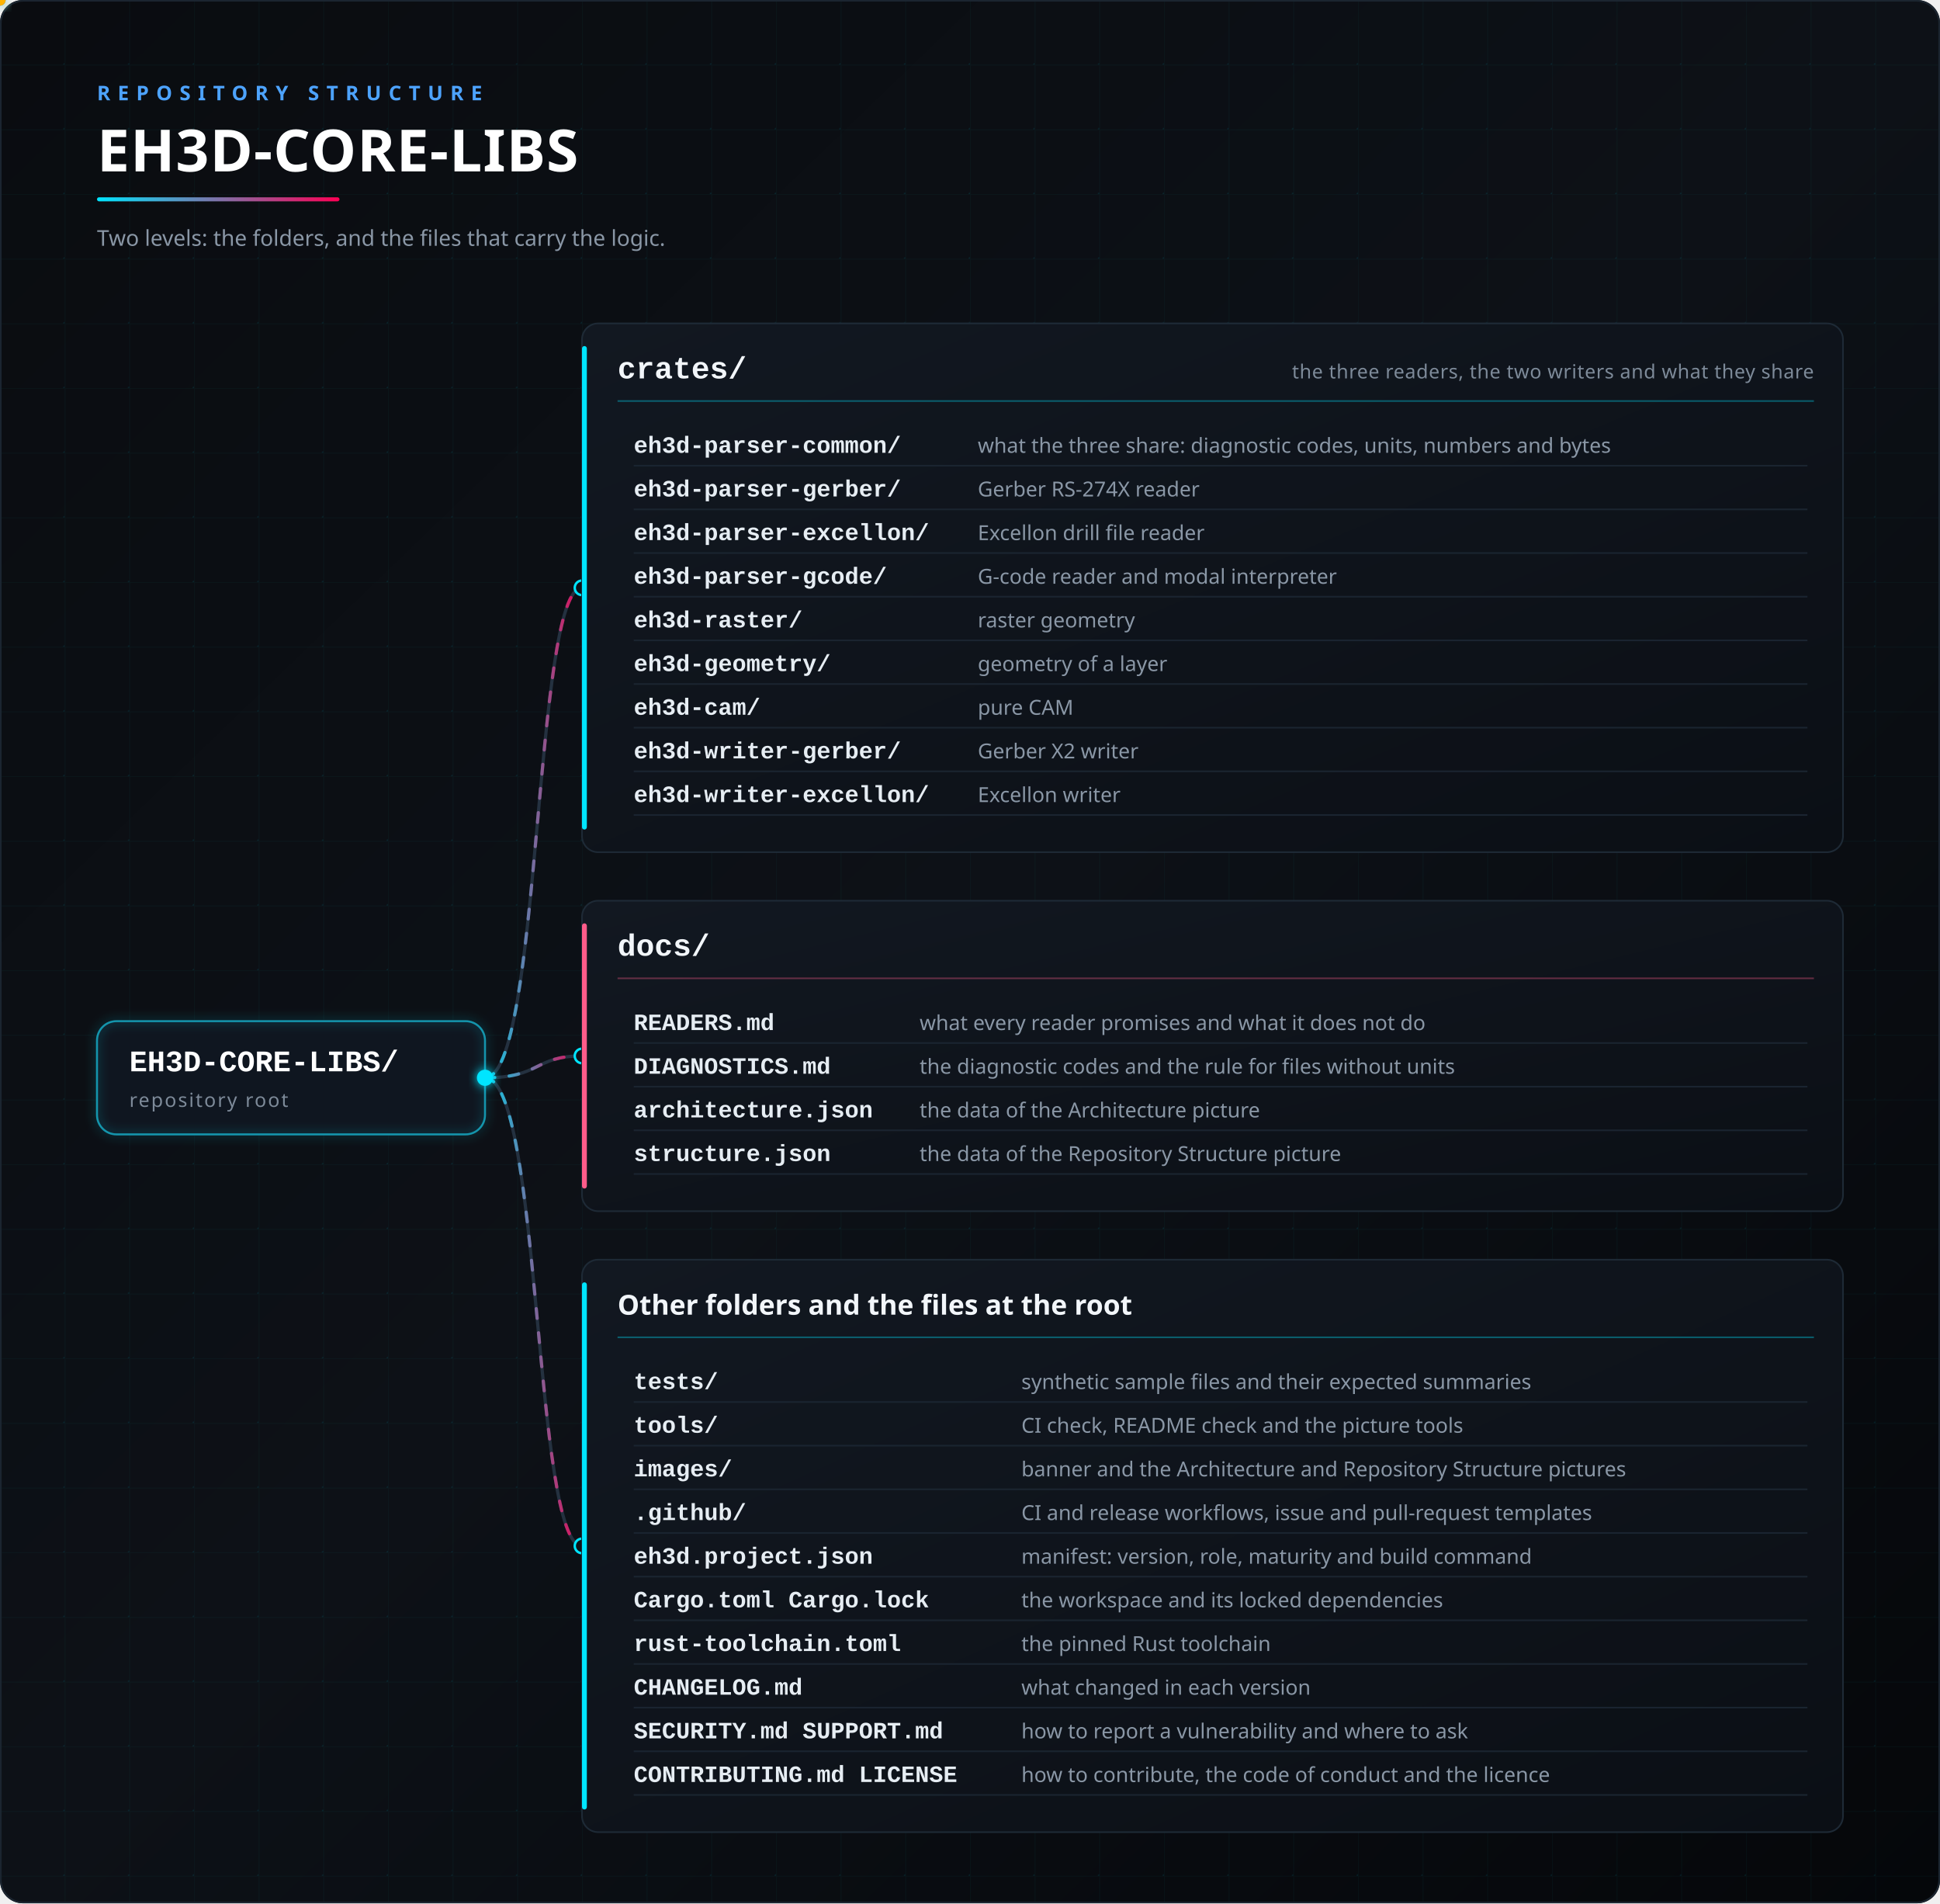
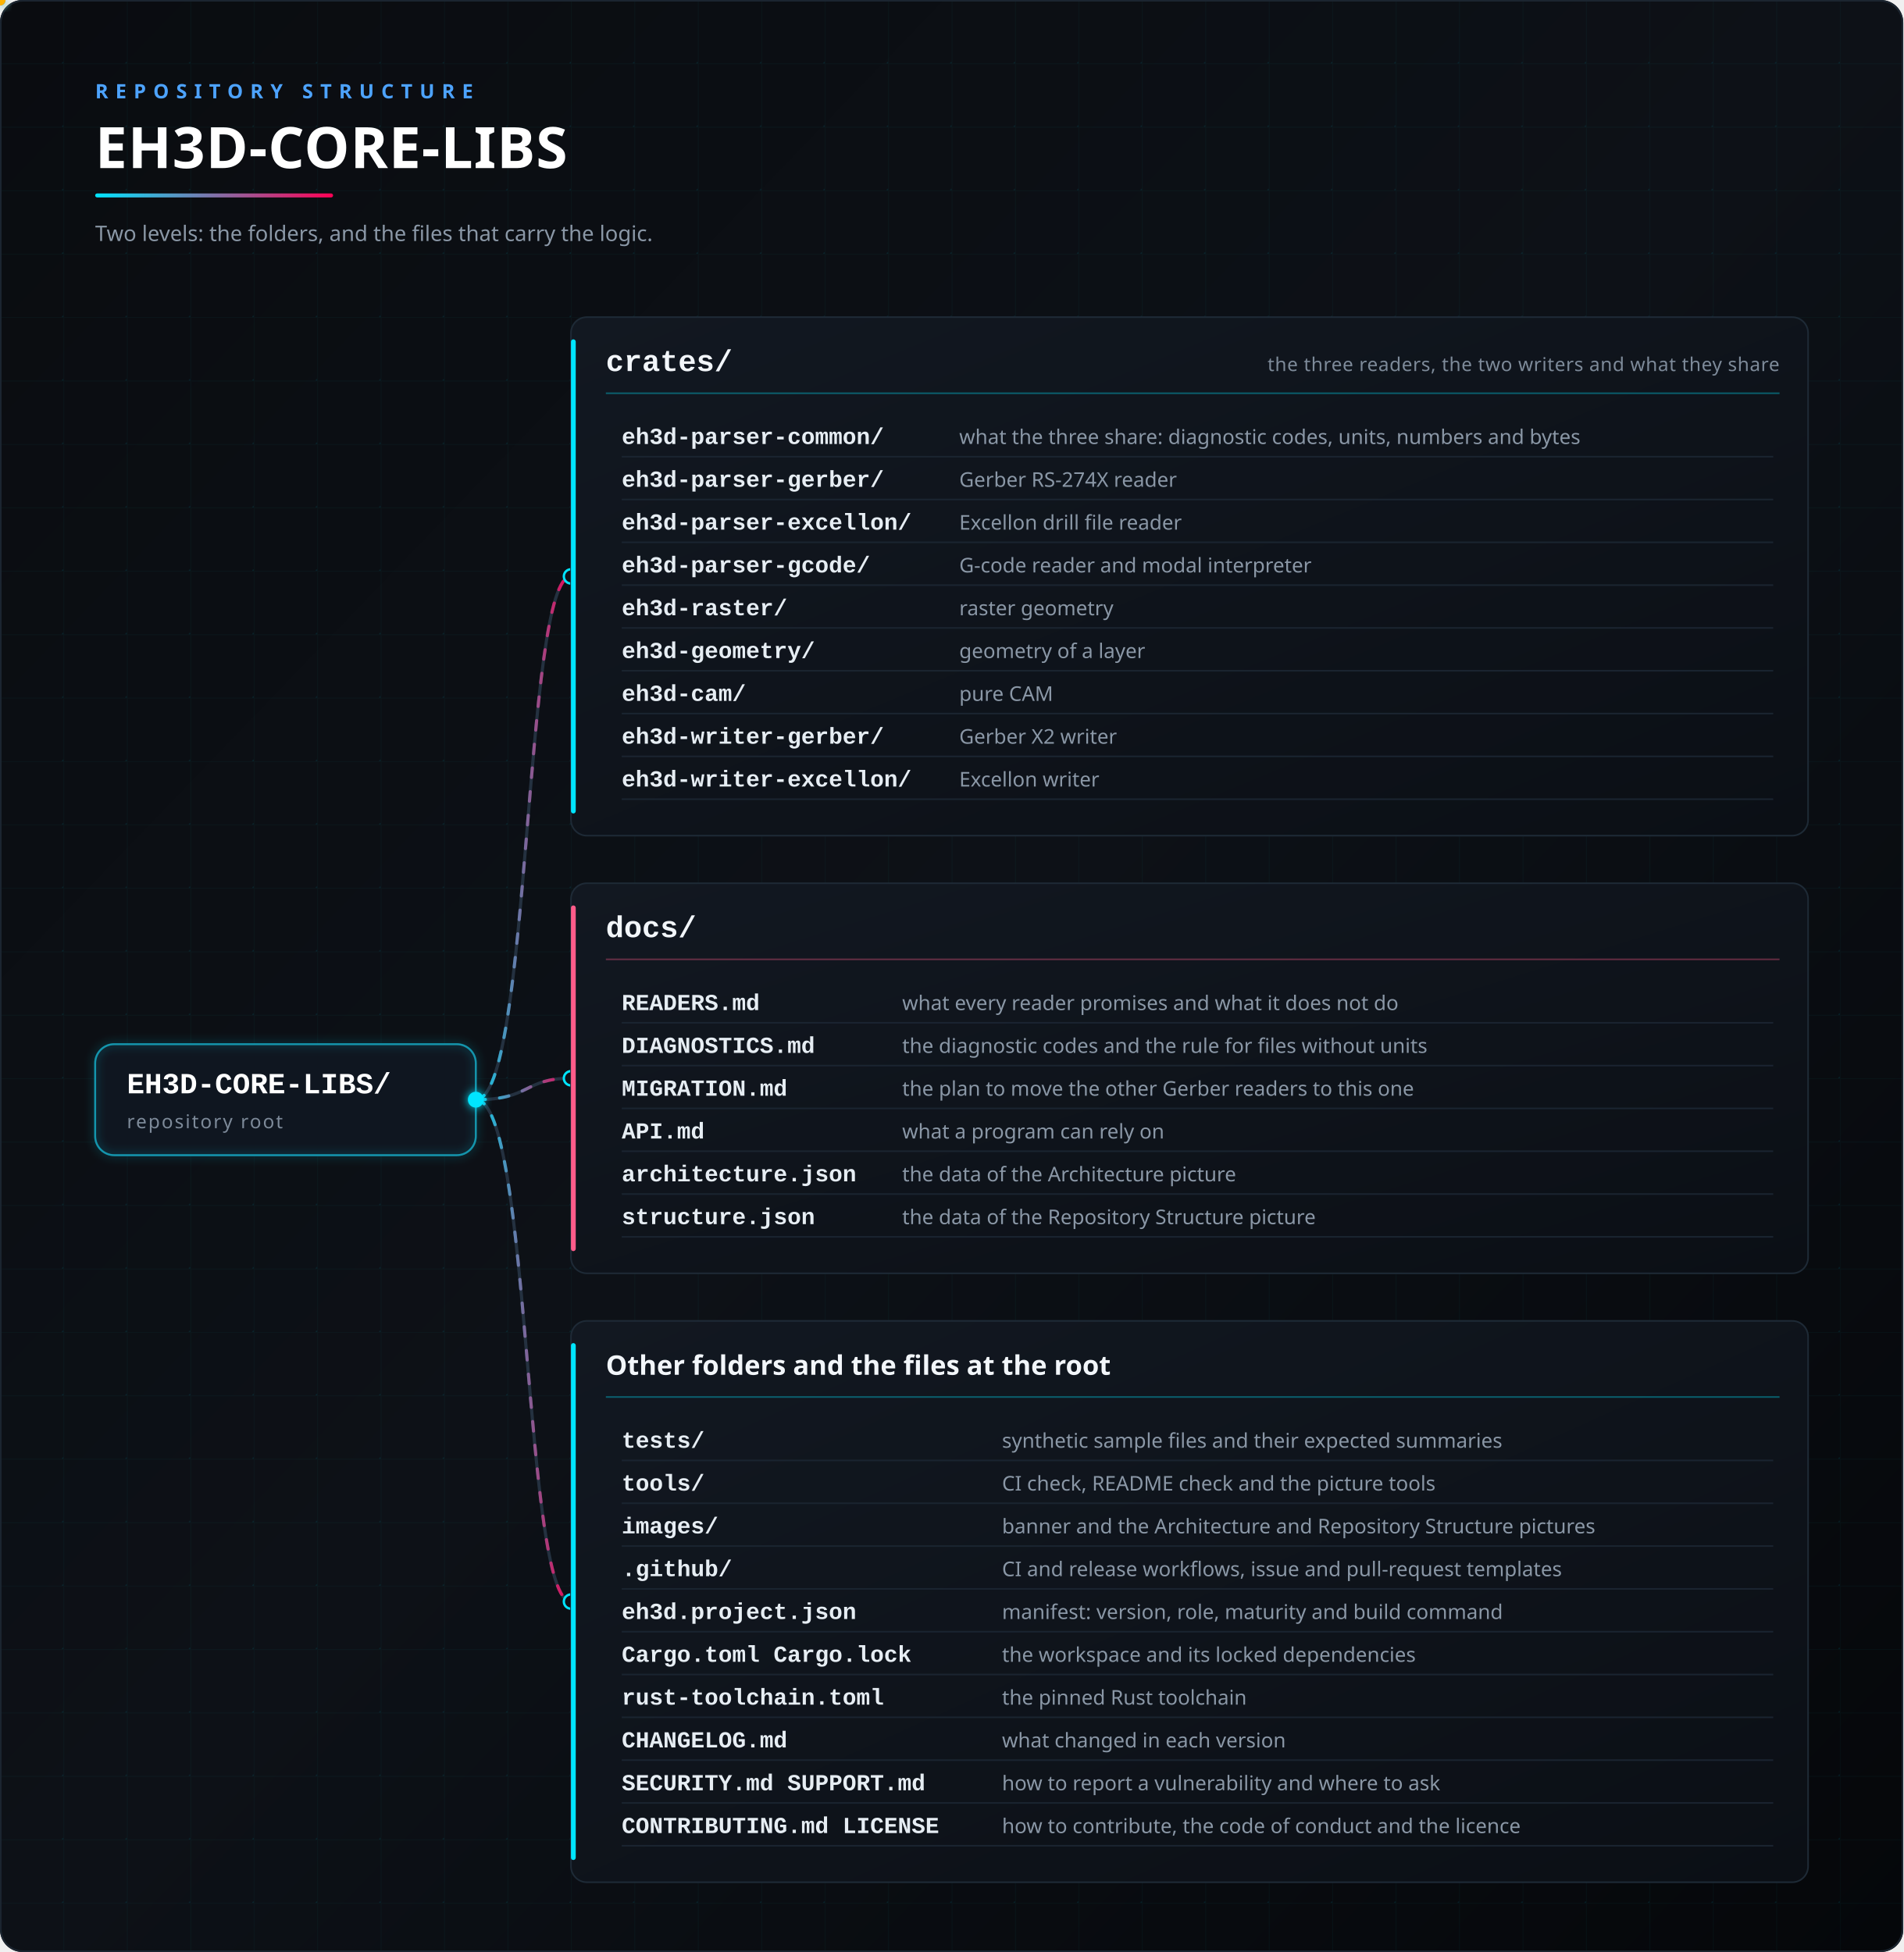
- <svg xmlns="http://www.w3.org/2000/svg" viewBox="0 0 1200 1177" width="100%" role="img" aria-labelledby="t d">
+ <svg xmlns="http://www.w3.org/2000/svg" viewBox="0 0 1200 1231" width="100%" role="img" aria-labelledby="t d">
  <defs>
    <linearGradient id="bg" x1="0" y1="0" x2="1" y2="1">
      <stop offset="0" stop-color="#0A0C10" />
      <stop offset="0.5" stop-color="#0D1117" />
      <stop offset="1" stop-color="#05070A" />
    </linearGradient>
    <linearGradient id="card" x1="0" y1="0" x2="1" y2="1">
      <stop offset="0" stop-color="#121821" />
      <stop offset="1" stop-color="#0B0F15" />
    </linearGradient>
    <linearGradient id="line" x1="0" y1="0" x2="1" y2="0">
      <stop offset="0" stop-color="#00E5FF" />
      <stop offset="1" stop-color="#FF0055" />
    </linearGradient>
    <filter id="glow" x="-50%" y="-50%" width="200%" height="200%">
      <feGaussianBlur stdDeviation="3" result="b" />
      <feMerge>
        <feMergeNode in="b" />
        <feMergeNode in="SourceGraphic" />
      </feMerge>
    </filter>
    <pattern id="grid" width="40" height="40" patternUnits="userSpaceOnUse">
      <path d="M40 0H0V40" fill="none" stroke="#00E5FF" stroke-opacity="0.035" />
      <circle cx="40" cy="40" r="1" fill="#00E5FF" fill-opacity="0.09" />
    </pattern>
  </defs>
-   <rect width="1200" height="1177" rx="14" fill="url(#bg)" />
-   <rect width="1200" height="1177" rx="14" fill="url(#grid)" />
-   <rect x="0.5" y="0.5" width="1199" height="1176" rx="14" fill="none" stroke="#1B2530" />
+   <rect width="1200" height="1231" rx="14" fill="url(#bg)" />
+   <rect width="1200" height="1231" rx="14" fill="url(#grid)" />
+   <rect x="0.5" y="0.5" width="1199" height="1230" rx="14" fill="none" stroke="#1B2530" />
  <text x="60" y="62" font-family="'Segoe UI','Noto Sans','Noto Sans CJK SC','Microsoft YaHei','Yu Gothic','Helvetica Neue',Helvetica,Arial,sans-serif" font-size="12.5" font-weight="600" fill="#4DA3FF" text-anchor="start" letter-spacing="4.5">REPOSITORY STRUCTURE</text>
  <text x="60" y="106" font-family="'Segoe UI','Noto Sans','Noto Sans CJK SC','Microsoft YaHei','Yu Gothic','Helvetica Neue',Helvetica,Arial,sans-serif" font-size="36" font-weight="700" fill="#FFFFFF" text-anchor="start" letter-spacing="0.5">EH3D-CORE-LIBS</text>
  <rect x="60" y="122" width="150" height="2.5" rx="1.25" fill="url(#line)">
    <animate attributeName="width" values="40;150;150" keyTimes="0;0.4;1" dur="3s" repeatCount="indefinite" />
  </rect>
  <text x="60" y="152" font-family="'Segoe UI','Noto Sans','Noto Sans CJK SC','Microsoft YaHei','Yu Gothic','Helvetica Neue',Helvetica,Arial,sans-serif" font-size="13.5" font-weight="400" fill="#8A97A6" text-anchor="start">Two levels: the folders, and the files that carry the logic.</text>
-   <path id="c0" d="M300,666.5 C335,666.5 330,363.5 360,363.5" fill="none" stroke="#243140" stroke-width="2" />
-   <path d="M300,666.5 C335,666.5 330,363.5 360,363.5" fill="none" stroke="url(#line)" stroke-width="2" stroke-linecap="round" stroke-dasharray="6 9" opacity="0.9">
+   <path id="c0" d="M300,693.5 C335,693.5 330,363.5 360,363.5" fill="none" stroke="#243140" stroke-width="2" />
+   <path d="M300,693.5 C335,693.5 330,363.5 360,363.5" fill="none" stroke="url(#line)" stroke-width="2" stroke-linecap="round" stroke-dasharray="6 9" opacity="0.9">
    <animate attributeName="stroke-dashoffset" from="0" to="-30" dur="1.6s" repeatCount="indefinite" />
  </path>
  <circle cx="360" cy="363.5" r="4.5" fill="#0D1117" stroke="#00E5FF" stroke-width="1.5" />
-   <path id="c1" d="M300,666.5 C335,666.5 330,653 360,653" fill="none" stroke="#243140" stroke-width="2" />
-   <path d="M300,666.5 C335,666.5 330,653 360,653" fill="none" stroke="url(#line)" stroke-width="2" stroke-linecap="round" stroke-dasharray="6 9" opacity="0.9">
+   <path id="c1" d="M300,693.5 C335,693.5 330,680 360,680" fill="none" stroke="#243140" stroke-width="2" />
+   <path d="M300,693.5 C335,693.5 330,680 360,680" fill="none" stroke="url(#line)" stroke-width="2" stroke-linecap="round" stroke-dasharray="6 9" opacity="0.9">
    <animate attributeName="stroke-dashoffset" from="0" to="-30" dur="1.6s" repeatCount="indefinite" />
  </path>
-   <circle cx="360" cy="653" r="4.5" fill="#0D1117" stroke="#00E5FF" stroke-width="1.5" />
-   <path id="c2" d="M300,666.5 C335,666.5 330,956 360,956" fill="none" stroke="#243140" stroke-width="2" />
-   <path d="M300,666.5 C335,666.5 330,956 360,956" fill="none" stroke="url(#line)" stroke-width="2" stroke-linecap="round" stroke-dasharray="6 9" opacity="0.9">
+   <circle cx="360" cy="680" r="4.5" fill="#0D1117" stroke="#00E5FF" stroke-width="1.5" />
+   <path id="c2" d="M300,693.5 C335,693.5 330,1010 360,1010" fill="none" stroke="#243140" stroke-width="2" />
+   <path d="M300,693.5 C335,693.5 330,1010 360,1010" fill="none" stroke="url(#line)" stroke-width="2" stroke-linecap="round" stroke-dasharray="6 9" opacity="0.9">
    <animate attributeName="stroke-dashoffset" from="0" to="-30" dur="1.6s" repeatCount="indefinite" />
  </path>
-   <circle cx="360" cy="956" r="4.5" fill="#0D1117" stroke="#00E5FF" stroke-width="1.5" />
+   <circle cx="360" cy="1010" r="4.5" fill="#0D1117" stroke="#00E5FF" stroke-width="1.5" />
  <circle r="3.5" fill="#00E5FF" filter="url(#glow)">
    <animateMotion dur="3.4s" repeatCount="indefinite">
      <mpath href="#c0" />
    </animateMotion>
  </circle>
  <circle r="3.5" fill="#4DA3FF" filter="url(#glow)">
    <animateMotion dur="4.2s" repeatCount="indefinite">
      <mpath href="#c1" />
    </animateMotion>
  </circle>
  <circle r="3.5" fill="#FFB300" filter="url(#glow)">
    <animateMotion dur="5.0s" repeatCount="indefinite">
      <mpath href="#c2" />
    </animateMotion>
  </circle>
-   <rect x="60" y="631.5" width="240" height="70" rx="12" fill="#0F1620" stroke="#2A3A4C" stroke-width="1.2" />
-   <rect x="60" y="631.5" width="240" height="70" rx="12" fill="none" stroke="#00E5FF" stroke-opacity="0.5" stroke-width="1.2" filter="url(#glow)">
+   <rect x="60" y="658.5" width="240" height="70" rx="12" fill="#0F1620" stroke="#2A3A4C" stroke-width="1.2" />
+   <rect x="60" y="658.5" width="240" height="70" rx="12" fill="none" stroke="#00E5FF" stroke-opacity="0.5" stroke-width="1.2" filter="url(#glow)">
    <animate attributeName="stroke-opacity" values="0.15;0.6;0.15" dur="3.6s" repeatCount="indefinite" />
  </rect>
-   <text x="80" y="662.5" font-family="'JetBrains Mono','Cascadia Code','SFMono-Regular',Consolas,'Liberation Mono',monospace" font-size="18.5" font-weight="700" fill="#FFFFFF" text-anchor="start">EH3D-CORE-LIBS/</text>
-   <text x="80" y="684.5" font-family="'Segoe UI','Noto Sans','Noto Sans CJK SC','Microsoft YaHei','Yu Gothic','Helvetica Neue',Helvetica,Arial,sans-serif" font-size="12" font-weight="400" fill="#7D8A99" text-anchor="start" letter-spacing="1">repository root</text>
-   <circle cx="300" cy="666.5" r="5" fill="#00E5FF" filter="url(#glow)" />
+   <text x="80" y="689.5" font-family="'JetBrains Mono','Cascadia Code','SFMono-Regular',Consolas,'Liberation Mono',monospace" font-size="18.5" font-weight="700" fill="#FFFFFF" text-anchor="start">EH3D-CORE-LIBS/</text>
+   <text x="80" y="711.5" font-family="'Segoe UI','Noto Sans','Noto Sans CJK SC','Microsoft YaHei','Yu Gothic','Helvetica Neue',Helvetica,Arial,sans-serif" font-size="12" font-weight="400" fill="#7D8A99" text-anchor="start" letter-spacing="1">repository root</text>
+   <circle cx="300" cy="693.5" r="5" fill="#00E5FF" filter="url(#glow)" />
  <rect x="360" y="200" width="780" height="327" rx="10" fill="url(#card)" stroke="#1E2A36" stroke-width="1" />
  <rect x="360" y="214" width="3" height="299" rx="1.5" fill="#00E5FF">
    <animate attributeName="opacity" values="0.55;1;0.55" dur="4s" begin="0s" repeatCount="indefinite" />
  </rect>
  <text x="382" y="234" font-family="'JetBrains Mono','Cascadia Code','SFMono-Regular',Consolas,'Liberation Mono',monospace" font-size="19" font-weight="700" fill="#F2F6FA" text-anchor="start">crates/</text>
  <text x="1122" y="234" font-family="'Segoe UI','Noto Sans','Noto Sans CJK SC','Microsoft YaHei','Yu Gothic','Helvetica Neue',Helvetica,Arial,sans-serif" font-size="12" font-weight="400" fill="#7D8A99" text-anchor="end" letter-spacing="0.3">the three readers, the two writers and what they share</text>
  <line x1="382" y1="248" x2="1122" y2="248" stroke="#00E5FF" stroke-opacity="0.35" stroke-width="1" />
  <text x="392" y="280" font-family="'JetBrains Mono','Cascadia Code','SFMono-Regular',Consolas,'Liberation Mono',monospace" font-size="14.5" font-weight="600" fill="#E6EDF3" text-anchor="start">eh3d-parser-common/</text>
  <text x="604.79" y="280" font-family="'Segoe UI','Noto Sans','Noto Sans CJK SC','Microsoft YaHei','Yu Gothic','Helvetica Neue',Helvetica,Arial,sans-serif" font-size="12.8" font-weight="400" fill="#8A97A6" text-anchor="start">what the three share: diagnostic codes, units, numbers and bytes</text>
  <line x1="392" y1="288" x2="1118" y2="288" stroke="#1A2430" stroke-width="1" />
  <text x="392" y="307" font-family="'JetBrains Mono','Cascadia Code','SFMono-Regular',Consolas,'Liberation Mono',monospace" font-size="14.5" font-weight="600" fill="#E6EDF3" text-anchor="start">eh3d-parser-gerber/</text>
  <text x="604.79" y="307" font-family="'Segoe UI','Noto Sans','Noto Sans CJK SC','Microsoft YaHei','Yu Gothic','Helvetica Neue',Helvetica,Arial,sans-serif" font-size="12.8" font-weight="400" fill="#8A97A6" text-anchor="start">Gerber RS-274X reader</text>
  <line x1="392" y1="315" x2="1118" y2="315" stroke="#1A2430" stroke-width="1" />
  <text x="392" y="334" font-family="'JetBrains Mono','Cascadia Code','SFMono-Regular',Consolas,'Liberation Mono',monospace" font-size="14.5" font-weight="600" fill="#E6EDF3" text-anchor="start">eh3d-parser-excellon/</text>
  <text x="604.79" y="334" font-family="'Segoe UI','Noto Sans','Noto Sans CJK SC','Microsoft YaHei','Yu Gothic','Helvetica Neue',Helvetica,Arial,sans-serif" font-size="12.8" font-weight="400" fill="#8A97A6" text-anchor="start">Excellon drill file reader</text>
  <line x1="392" y1="342" x2="1118" y2="342" stroke="#1A2430" stroke-width="1" />
  <text x="392" y="361" font-family="'JetBrains Mono','Cascadia Code','SFMono-Regular',Consolas,'Liberation Mono',monospace" font-size="14.5" font-weight="600" fill="#E6EDF3" text-anchor="start">eh3d-parser-gcode/</text>
  <text x="604.79" y="361" font-family="'Segoe UI','Noto Sans','Noto Sans CJK SC','Microsoft YaHei','Yu Gothic','Helvetica Neue',Helvetica,Arial,sans-serif" font-size="12.8" font-weight="400" fill="#8A97A6" text-anchor="start">G-code reader and modal interpreter</text>
  <line x1="392" y1="369" x2="1118" y2="369" stroke="#1A2430" stroke-width="1" />
  <text x="392" y="388" font-family="'JetBrains Mono','Cascadia Code','SFMono-Regular',Consolas,'Liberation Mono',monospace" font-size="14.5" font-weight="600" fill="#E6EDF3" text-anchor="start">eh3d-raster/</text>
  <text x="604.79" y="388" font-family="'Segoe UI','Noto Sans','Noto Sans CJK SC','Microsoft YaHei','Yu Gothic','Helvetica Neue',Helvetica,Arial,sans-serif" font-size="12.8" font-weight="400" fill="#8A97A6" text-anchor="start">raster geometry</text>
  <line x1="392" y1="396" x2="1118" y2="396" stroke="#1A2430" stroke-width="1" />
  <text x="392" y="415" font-family="'JetBrains Mono','Cascadia Code','SFMono-Regular',Consolas,'Liberation Mono',monospace" font-size="14.5" font-weight="600" fill="#E6EDF3" text-anchor="start">eh3d-geometry/</text>
  <text x="604.79" y="415" font-family="'Segoe UI','Noto Sans','Noto Sans CJK SC','Microsoft YaHei','Yu Gothic','Helvetica Neue',Helvetica,Arial,sans-serif" font-size="12.8" font-weight="400" fill="#8A97A6" text-anchor="start">geometry of a layer</text>
  <line x1="392" y1="423" x2="1118" y2="423" stroke="#1A2430" stroke-width="1" />
  <text x="392" y="442" font-family="'JetBrains Mono','Cascadia Code','SFMono-Regular',Consolas,'Liberation Mono',monospace" font-size="14.5" font-weight="600" fill="#E6EDF3" text-anchor="start">eh3d-cam/</text>
  <text x="604.79" y="442" font-family="'Segoe UI','Noto Sans','Noto Sans CJK SC','Microsoft YaHei','Yu Gothic','Helvetica Neue',Helvetica,Arial,sans-serif" font-size="12.8" font-weight="400" fill="#8A97A6" text-anchor="start">pure CAM</text>
  <line x1="392" y1="450" x2="1118" y2="450" stroke="#1A2430" stroke-width="1" />
  <text x="392" y="469" font-family="'JetBrains Mono','Cascadia Code','SFMono-Regular',Consolas,'Liberation Mono',monospace" font-size="14.5" font-weight="600" fill="#E6EDF3" text-anchor="start">eh3d-writer-gerber/</text>
  <text x="604.79" y="469" font-family="'Segoe UI','Noto Sans','Noto Sans CJK SC','Microsoft YaHei','Yu Gothic','Helvetica Neue',Helvetica,Arial,sans-serif" font-size="12.8" font-weight="400" fill="#8A97A6" text-anchor="start">Gerber X2 writer</text>
  <line x1="392" y1="477" x2="1118" y2="477" stroke="#1A2430" stroke-width="1" />
  <text x="392" y="496" font-family="'JetBrains Mono','Cascadia Code','SFMono-Regular',Consolas,'Liberation Mono',monospace" font-size="14.5" font-weight="600" fill="#E6EDF3" text-anchor="start">eh3d-writer-excellon/</text>
  <text x="604.79" y="496" font-family="'Segoe UI','Noto Sans','Noto Sans CJK SC','Microsoft YaHei','Yu Gothic','Helvetica Neue',Helvetica,Arial,sans-serif" font-size="12.8" font-weight="400" fill="#8A97A6" text-anchor="start">Excellon writer</text>
  <line x1="392" y1="504" x2="1118" y2="504" stroke="#1A2430" stroke-width="1" />
-   <rect x="360" y="557" width="780" height="192" rx="10" fill="url(#card)" stroke="#1E2A36" stroke-width="1" />
-   <rect x="360" y="571" width="3" height="164" rx="1.5" fill="#FF5C8A">
+   <rect x="360" y="557" width="780" height="246" rx="10" fill="url(#card)" stroke="#1E2A36" stroke-width="1" />
+   <rect x="360" y="571" width="3" height="218" rx="1.5" fill="#FF5C8A">
    <animate attributeName="opacity" values="0.55;1;0.55" dur="4s" begin="0.6s" repeatCount="indefinite" />
  </rect>
  <text x="382" y="591" font-family="'JetBrains Mono','Cascadia Code','SFMono-Regular',Consolas,'Liberation Mono',monospace" font-size="19" font-weight="700" fill="#F2F6FA" text-anchor="start">docs/</text>
  <line x1="382" y1="605" x2="1122" y2="605" stroke="#FF5C8A" stroke-opacity="0.35" stroke-width="1" />
  <text x="392" y="637" font-family="'JetBrains Mono','Cascadia Code','SFMono-Regular',Consolas,'Liberation Mono',monospace" font-size="14.5" font-weight="600" fill="#E6EDF3" text-anchor="start">READERS.md</text>
  <text x="568.83" y="637" font-family="'Segoe UI','Noto Sans','Noto Sans CJK SC','Microsoft YaHei','Yu Gothic','Helvetica Neue',Helvetica,Arial,sans-serif" font-size="12.8" font-weight="400" fill="#8A97A6" text-anchor="start">what every reader promises and what it does not do</text>
  <line x1="392" y1="645" x2="1118" y2="645" stroke="#1A2430" stroke-width="1" />
  <text x="392" y="664" font-family="'JetBrains Mono','Cascadia Code','SFMono-Regular',Consolas,'Liberation Mono',monospace" font-size="14.5" font-weight="600" fill="#E6EDF3" text-anchor="start">DIAGNOSTICS.md</text>
  <text x="568.83" y="664" font-family="'Segoe UI','Noto Sans','Noto Sans CJK SC','Microsoft YaHei','Yu Gothic','Helvetica Neue',Helvetica,Arial,sans-serif" font-size="12.8" font-weight="400" fill="#8A97A6" text-anchor="start">the diagnostic codes and the rule for files without units</text>
  <line x1="392" y1="672" x2="1118" y2="672" stroke="#1A2430" stroke-width="1" />
-   <text x="392" y="691" font-family="'JetBrains Mono','Cascadia Code','SFMono-Regular',Consolas,'Liberation Mono',monospace" font-size="14.5" font-weight="600" fill="#E6EDF3" text-anchor="start">architecture.json</text>
-   <text x="568.83" y="691" font-family="'Segoe UI','Noto Sans','Noto Sans CJK SC','Microsoft YaHei','Yu Gothic','Helvetica Neue',Helvetica,Arial,sans-serif" font-size="12.8" font-weight="400" fill="#8A97A6" text-anchor="start">the data of the Architecture picture</text>
+   <text x="392" y="691" font-family="'JetBrains Mono','Cascadia Code','SFMono-Regular',Consolas,'Liberation Mono',monospace" font-size="14.5" font-weight="600" fill="#E6EDF3" text-anchor="start">MIGRATION.md</text>
+   <text x="568.83" y="691" font-family="'Segoe UI','Noto Sans','Noto Sans CJK SC','Microsoft YaHei','Yu Gothic','Helvetica Neue',Helvetica,Arial,sans-serif" font-size="12.8" font-weight="400" fill="#8A97A6" text-anchor="start">the plan to move the other Gerber readers to this one</text>
  <line x1="392" y1="699" x2="1118" y2="699" stroke="#1A2430" stroke-width="1" />
-   <text x="392" y="718" font-family="'JetBrains Mono','Cascadia Code','SFMono-Regular',Consolas,'Liberation Mono',monospace" font-size="14.5" font-weight="600" fill="#E6EDF3" text-anchor="start">structure.json</text>
-   <text x="568.83" y="718" font-family="'Segoe UI','Noto Sans','Noto Sans CJK SC','Microsoft YaHei','Yu Gothic','Helvetica Neue',Helvetica,Arial,sans-serif" font-size="12.8" font-weight="400" fill="#8A97A6" text-anchor="start">the data of the Repository Structure picture</text>
+   <text x="392" y="718" font-family="'JetBrains Mono','Cascadia Code','SFMono-Regular',Consolas,'Liberation Mono',monospace" font-size="14.5" font-weight="600" fill="#E6EDF3" text-anchor="start">API.md</text>
+   <text x="568.83" y="718" font-family="'Segoe UI','Noto Sans','Noto Sans CJK SC','Microsoft YaHei','Yu Gothic','Helvetica Neue',Helvetica,Arial,sans-serif" font-size="12.8" font-weight="400" fill="#8A97A6" text-anchor="start">what a program can rely on</text>
  <line x1="392" y1="726" x2="1118" y2="726" stroke="#1A2430" stroke-width="1" />
-   <rect x="360" y="779" width="780" height="354" rx="10" fill="url(#card)" stroke="#1E2A36" stroke-width="1" />
-   <rect x="360" y="793" width="3" height="326" rx="1.5" fill="#00E5FF">
+   <text x="392" y="745" font-family="'JetBrains Mono','Cascadia Code','SFMono-Regular',Consolas,'Liberation Mono',monospace" font-size="14.5" font-weight="600" fill="#E6EDF3" text-anchor="start">architecture.json</text>
+   <text x="568.83" y="745" font-family="'Segoe UI','Noto Sans','Noto Sans CJK SC','Microsoft YaHei','Yu Gothic','Helvetica Neue',Helvetica,Arial,sans-serif" font-size="12.8" font-weight="400" fill="#8A97A6" text-anchor="start">the data of the Architecture picture</text>
+   <line x1="392" y1="753" x2="1118" y2="753" stroke="#1A2430" stroke-width="1" />
+   <text x="392" y="772" font-family="'JetBrains Mono','Cascadia Code','SFMono-Regular',Consolas,'Liberation Mono',monospace" font-size="14.5" font-weight="600" fill="#E6EDF3" text-anchor="start">structure.json</text>
+   <text x="568.83" y="772" font-family="'Segoe UI','Noto Sans','Noto Sans CJK SC','Microsoft YaHei','Yu Gothic','Helvetica Neue',Helvetica,Arial,sans-serif" font-size="12.8" font-weight="400" fill="#8A97A6" text-anchor="start">the data of the Repository Structure picture</text>
+   <line x1="392" y1="780" x2="1118" y2="780" stroke="#1A2430" stroke-width="1" />
+   <rect x="360" y="833" width="780" height="354" rx="10" fill="url(#card)" stroke="#1E2A36" stroke-width="1" />
+   <rect x="360" y="847" width="3" height="326" rx="1.5" fill="#00E5FF">
    <animate attributeName="opacity" values="0.55;1;0.55" dur="4s" begin="1.2s" repeatCount="indefinite" />
  </rect>
-   <text x="382" y="813" font-family="'Segoe UI','Noto Sans','Noto Sans CJK SC','Microsoft YaHei','Yu Gothic','Helvetica Neue',Helvetica,Arial,sans-serif" font-size="17" font-weight="700" fill="#F2F6FA" text-anchor="start">Other folders and the files at the root</text>
-   <line x1="382" y1="827" x2="1122" y2="827" stroke="#00E5FF" stroke-opacity="0.35" stroke-width="1" />
-   <text x="392" y="859" font-family="'JetBrains Mono','Cascadia Code','SFMono-Regular',Consolas,'Liberation Mono',monospace" font-size="14.5" font-weight="600" fill="#E6EDF3" text-anchor="start">tests/</text>
-   <text x="631.76" y="859" font-family="'Segoe UI','Noto Sans','Noto Sans CJK SC','Microsoft YaHei','Yu Gothic','Helvetica Neue',Helvetica,Arial,sans-serif" font-size="12.8" font-weight="400" fill="#8A97A6" text-anchor="start">synthetic sample files and their expected summaries</text>
-   <line x1="392" y1="867" x2="1118" y2="867" stroke="#1A2430" stroke-width="1" />
-   <text x="392" y="886" font-family="'JetBrains Mono','Cascadia Code','SFMono-Regular',Consolas,'Liberation Mono',monospace" font-size="14.5" font-weight="600" fill="#E6EDF3" text-anchor="start">tools/</text>
-   <text x="631.76" y="886" font-family="'Segoe UI','Noto Sans','Noto Sans CJK SC','Microsoft YaHei','Yu Gothic','Helvetica Neue',Helvetica,Arial,sans-serif" font-size="12.8" font-weight="400" fill="#8A97A6" text-anchor="start">CI check, README check and the picture tools</text>
-   <line x1="392" y1="894" x2="1118" y2="894" stroke="#1A2430" stroke-width="1" />
-   <text x="392" y="913" font-family="'JetBrains Mono','Cascadia Code','SFMono-Regular',Consolas,'Liberation Mono',monospace" font-size="14.5" font-weight="600" fill="#E6EDF3" text-anchor="start">images/</text>
-   <text x="631.76" y="913" font-family="'Segoe UI','Noto Sans','Noto Sans CJK SC','Microsoft YaHei','Yu Gothic','Helvetica Neue',Helvetica,Arial,sans-serif" font-size="12.8" font-weight="400" fill="#8A97A6" text-anchor="start">banner and the Architecture and Repository Structure pictures</text>
+   <text x="382" y="867" font-family="'Segoe UI','Noto Sans','Noto Sans CJK SC','Microsoft YaHei','Yu Gothic','Helvetica Neue',Helvetica,Arial,sans-serif" font-size="17" font-weight="700" fill="#F2F6FA" text-anchor="start">Other folders and the files at the root</text>
+   <line x1="382" y1="881" x2="1122" y2="881" stroke="#00E5FF" stroke-opacity="0.35" stroke-width="1" />
+   <text x="392" y="913" font-family="'JetBrains Mono','Cascadia Code','SFMono-Regular',Consolas,'Liberation Mono',monospace" font-size="14.5" font-weight="600" fill="#E6EDF3" text-anchor="start">tests/</text>
+   <text x="631.76" y="913" font-family="'Segoe UI','Noto Sans','Noto Sans CJK SC','Microsoft YaHei','Yu Gothic','Helvetica Neue',Helvetica,Arial,sans-serif" font-size="12.8" font-weight="400" fill="#8A97A6" text-anchor="start">synthetic sample files and their expected summaries</text>
  <line x1="392" y1="921" x2="1118" y2="921" stroke="#1A2430" stroke-width="1" />
-   <text x="392" y="940" font-family="'JetBrains Mono','Cascadia Code','SFMono-Regular',Consolas,'Liberation Mono',monospace" font-size="14.5" font-weight="600" fill="#E6EDF3" text-anchor="start">.github/</text>
-   <text x="631.76" y="940" font-family="'Segoe UI','Noto Sans','Noto Sans CJK SC','Microsoft YaHei','Yu Gothic','Helvetica Neue',Helvetica,Arial,sans-serif" font-size="12.8" font-weight="400" fill="#8A97A6" text-anchor="start">CI and release workflows, issue and pull-request templates</text>
+   <text x="392" y="940" font-family="'JetBrains Mono','Cascadia Code','SFMono-Regular',Consolas,'Liberation Mono',monospace" font-size="14.5" font-weight="600" fill="#E6EDF3" text-anchor="start">tools/</text>
+   <text x="631.76" y="940" font-family="'Segoe UI','Noto Sans','Noto Sans CJK SC','Microsoft YaHei','Yu Gothic','Helvetica Neue',Helvetica,Arial,sans-serif" font-size="12.8" font-weight="400" fill="#8A97A6" text-anchor="start">CI check, README check and the picture tools</text>
  <line x1="392" y1="948" x2="1118" y2="948" stroke="#1A2430" stroke-width="1" />
-   <text x="392" y="967" font-family="'JetBrains Mono','Cascadia Code','SFMono-Regular',Consolas,'Liberation Mono',monospace" font-size="14.5" font-weight="600" fill="#E6EDF3" text-anchor="start">eh3d.project.json</text>
-   <text x="631.76" y="967" font-family="'Segoe UI','Noto Sans','Noto Sans CJK SC','Microsoft YaHei','Yu Gothic','Helvetica Neue',Helvetica,Arial,sans-serif" font-size="12.8" font-weight="400" fill="#8A97A6" text-anchor="start">manifest: version, role, maturity and build command</text>
+   <text x="392" y="967" font-family="'JetBrains Mono','Cascadia Code','SFMono-Regular',Consolas,'Liberation Mono',monospace" font-size="14.5" font-weight="600" fill="#E6EDF3" text-anchor="start">images/</text>
+   <text x="631.76" y="967" font-family="'Segoe UI','Noto Sans','Noto Sans CJK SC','Microsoft YaHei','Yu Gothic','Helvetica Neue',Helvetica,Arial,sans-serif" font-size="12.8" font-weight="400" fill="#8A97A6" text-anchor="start">banner and the Architecture and Repository Structure pictures</text>
  <line x1="392" y1="975" x2="1118" y2="975" stroke="#1A2430" stroke-width="1" />
-   <text x="392" y="994" font-family="'JetBrains Mono','Cascadia Code','SFMono-Regular',Consolas,'Liberation Mono',monospace" font-size="14.5" font-weight="600" fill="#E6EDF3" text-anchor="start">Cargo.toml  Cargo.lock</text>
-   <text x="631.76" y="994" font-family="'Segoe UI','Noto Sans','Noto Sans CJK SC','Microsoft YaHei','Yu Gothic','Helvetica Neue',Helvetica,Arial,sans-serif" font-size="12.8" font-weight="400" fill="#8A97A6" text-anchor="start">the workspace and its locked dependencies</text>
+   <text x="392" y="994" font-family="'JetBrains Mono','Cascadia Code','SFMono-Regular',Consolas,'Liberation Mono',monospace" font-size="14.5" font-weight="600" fill="#E6EDF3" text-anchor="start">.github/</text>
+   <text x="631.76" y="994" font-family="'Segoe UI','Noto Sans','Noto Sans CJK SC','Microsoft YaHei','Yu Gothic','Helvetica Neue',Helvetica,Arial,sans-serif" font-size="12.8" font-weight="400" fill="#8A97A6" text-anchor="start">CI and release workflows, issue and pull-request templates</text>
  <line x1="392" y1="1002" x2="1118" y2="1002" stroke="#1A2430" stroke-width="1" />
-   <text x="392" y="1021" font-family="'JetBrains Mono','Cascadia Code','SFMono-Regular',Consolas,'Liberation Mono',monospace" font-size="14.5" font-weight="600" fill="#E6EDF3" text-anchor="start">rust-toolchain.toml</text>
-   <text x="631.76" y="1021" font-family="'Segoe UI','Noto Sans','Noto Sans CJK SC','Microsoft YaHei','Yu Gothic','Helvetica Neue',Helvetica,Arial,sans-serif" font-size="12.8" font-weight="400" fill="#8A97A6" text-anchor="start">the pinned Rust toolchain</text>
+   <text x="392" y="1021" font-family="'JetBrains Mono','Cascadia Code','SFMono-Regular',Consolas,'Liberation Mono',monospace" font-size="14.5" font-weight="600" fill="#E6EDF3" text-anchor="start">eh3d.project.json</text>
+   <text x="631.76" y="1021" font-family="'Segoe UI','Noto Sans','Noto Sans CJK SC','Microsoft YaHei','Yu Gothic','Helvetica Neue',Helvetica,Arial,sans-serif" font-size="12.8" font-weight="400" fill="#8A97A6" text-anchor="start">manifest: version, role, maturity and build command</text>
  <line x1="392" y1="1029" x2="1118" y2="1029" stroke="#1A2430" stroke-width="1" />
-   <text x="392" y="1048" font-family="'JetBrains Mono','Cascadia Code','SFMono-Regular',Consolas,'Liberation Mono',monospace" font-size="14.5" font-weight="600" fill="#E6EDF3" text-anchor="start">CHANGELOG.md</text>
-   <text x="631.76" y="1048" font-family="'Segoe UI','Noto Sans','Noto Sans CJK SC','Microsoft YaHei','Yu Gothic','Helvetica Neue',Helvetica,Arial,sans-serif" font-size="12.8" font-weight="400" fill="#8A97A6" text-anchor="start">what changed in each version</text>
+   <text x="392" y="1048" font-family="'JetBrains Mono','Cascadia Code','SFMono-Regular',Consolas,'Liberation Mono',monospace" font-size="14.5" font-weight="600" fill="#E6EDF3" text-anchor="start">Cargo.toml  Cargo.lock</text>
+   <text x="631.76" y="1048" font-family="'Segoe UI','Noto Sans','Noto Sans CJK SC','Microsoft YaHei','Yu Gothic','Helvetica Neue',Helvetica,Arial,sans-serif" font-size="12.8" font-weight="400" fill="#8A97A6" text-anchor="start">the workspace and its locked dependencies</text>
  <line x1="392" y1="1056" x2="1118" y2="1056" stroke="#1A2430" stroke-width="1" />
-   <text x="392" y="1075" font-family="'JetBrains Mono','Cascadia Code','SFMono-Regular',Consolas,'Liberation Mono',monospace" font-size="14.5" font-weight="600" fill="#E6EDF3" text-anchor="start">SECURITY.md  SUPPORT.md</text>
-   <text x="631.76" y="1075" font-family="'Segoe UI','Noto Sans','Noto Sans CJK SC','Microsoft YaHei','Yu Gothic','Helvetica Neue',Helvetica,Arial,sans-serif" font-size="12.8" font-weight="400" fill="#8A97A6" text-anchor="start">how to report a vulnerability and where to ask</text>
+   <text x="392" y="1075" font-family="'JetBrains Mono','Cascadia Code','SFMono-Regular',Consolas,'Liberation Mono',monospace" font-size="14.5" font-weight="600" fill="#E6EDF3" text-anchor="start">rust-toolchain.toml</text>
+   <text x="631.76" y="1075" font-family="'Segoe UI','Noto Sans','Noto Sans CJK SC','Microsoft YaHei','Yu Gothic','Helvetica Neue',Helvetica,Arial,sans-serif" font-size="12.8" font-weight="400" fill="#8A97A6" text-anchor="start">the pinned Rust toolchain</text>
  <line x1="392" y1="1083" x2="1118" y2="1083" stroke="#1A2430" stroke-width="1" />
-   <text x="392" y="1102" font-family="'JetBrains Mono','Cascadia Code','SFMono-Regular',Consolas,'Liberation Mono',monospace" font-size="14.5" font-weight="600" fill="#E6EDF3" text-anchor="start">CONTRIBUTING.md  LICENSE</text>
-   <text x="631.76" y="1102" font-family="'Segoe UI','Noto Sans','Noto Sans CJK SC','Microsoft YaHei','Yu Gothic','Helvetica Neue',Helvetica,Arial,sans-serif" font-size="12.8" font-weight="400" fill="#8A97A6" text-anchor="start">how to contribute, the code of conduct and the licence</text>
+   <text x="392" y="1102" font-family="'JetBrains Mono','Cascadia Code','SFMono-Regular',Consolas,'Liberation Mono',monospace" font-size="14.5" font-weight="600" fill="#E6EDF3" text-anchor="start">CHANGELOG.md</text>
+   <text x="631.76" y="1102" font-family="'Segoe UI','Noto Sans','Noto Sans CJK SC','Microsoft YaHei','Yu Gothic','Helvetica Neue',Helvetica,Arial,sans-serif" font-size="12.8" font-weight="400" fill="#8A97A6" text-anchor="start">what changed in each version</text>
  <line x1="392" y1="1110" x2="1118" y2="1110" stroke="#1A2430" stroke-width="1" />
+   <text x="392" y="1129" font-family="'JetBrains Mono','Cascadia Code','SFMono-Regular',Consolas,'Liberation Mono',monospace" font-size="14.5" font-weight="600" fill="#E6EDF3" text-anchor="start">SECURITY.md  SUPPORT.md</text>
+   <text x="631.76" y="1129" font-family="'Segoe UI','Noto Sans','Noto Sans CJK SC','Microsoft YaHei','Yu Gothic','Helvetica Neue',Helvetica,Arial,sans-serif" font-size="12.8" font-weight="400" fill="#8A97A6" text-anchor="start">how to report a vulnerability and where to ask</text>
+   <line x1="392" y1="1137" x2="1118" y2="1137" stroke="#1A2430" stroke-width="1" />
+   <text x="392" y="1156" font-family="'JetBrains Mono','Cascadia Code','SFMono-Regular',Consolas,'Liberation Mono',monospace" font-size="14.5" font-weight="600" fill="#E6EDF3" text-anchor="start">CONTRIBUTING.md  LICENSE</text>
+   <text x="631.76" y="1156" font-family="'Segoe UI','Noto Sans','Noto Sans CJK SC','Microsoft YaHei','Yu Gothic','Helvetica Neue',Helvetica,Arial,sans-serif" font-size="12.8" font-weight="400" fill="#8A97A6" text-anchor="start">how to contribute, the code of conduct and the licence</text>
+   <line x1="392" y1="1164" x2="1118" y2="1164" stroke="#1A2430" stroke-width="1" />
</svg>
